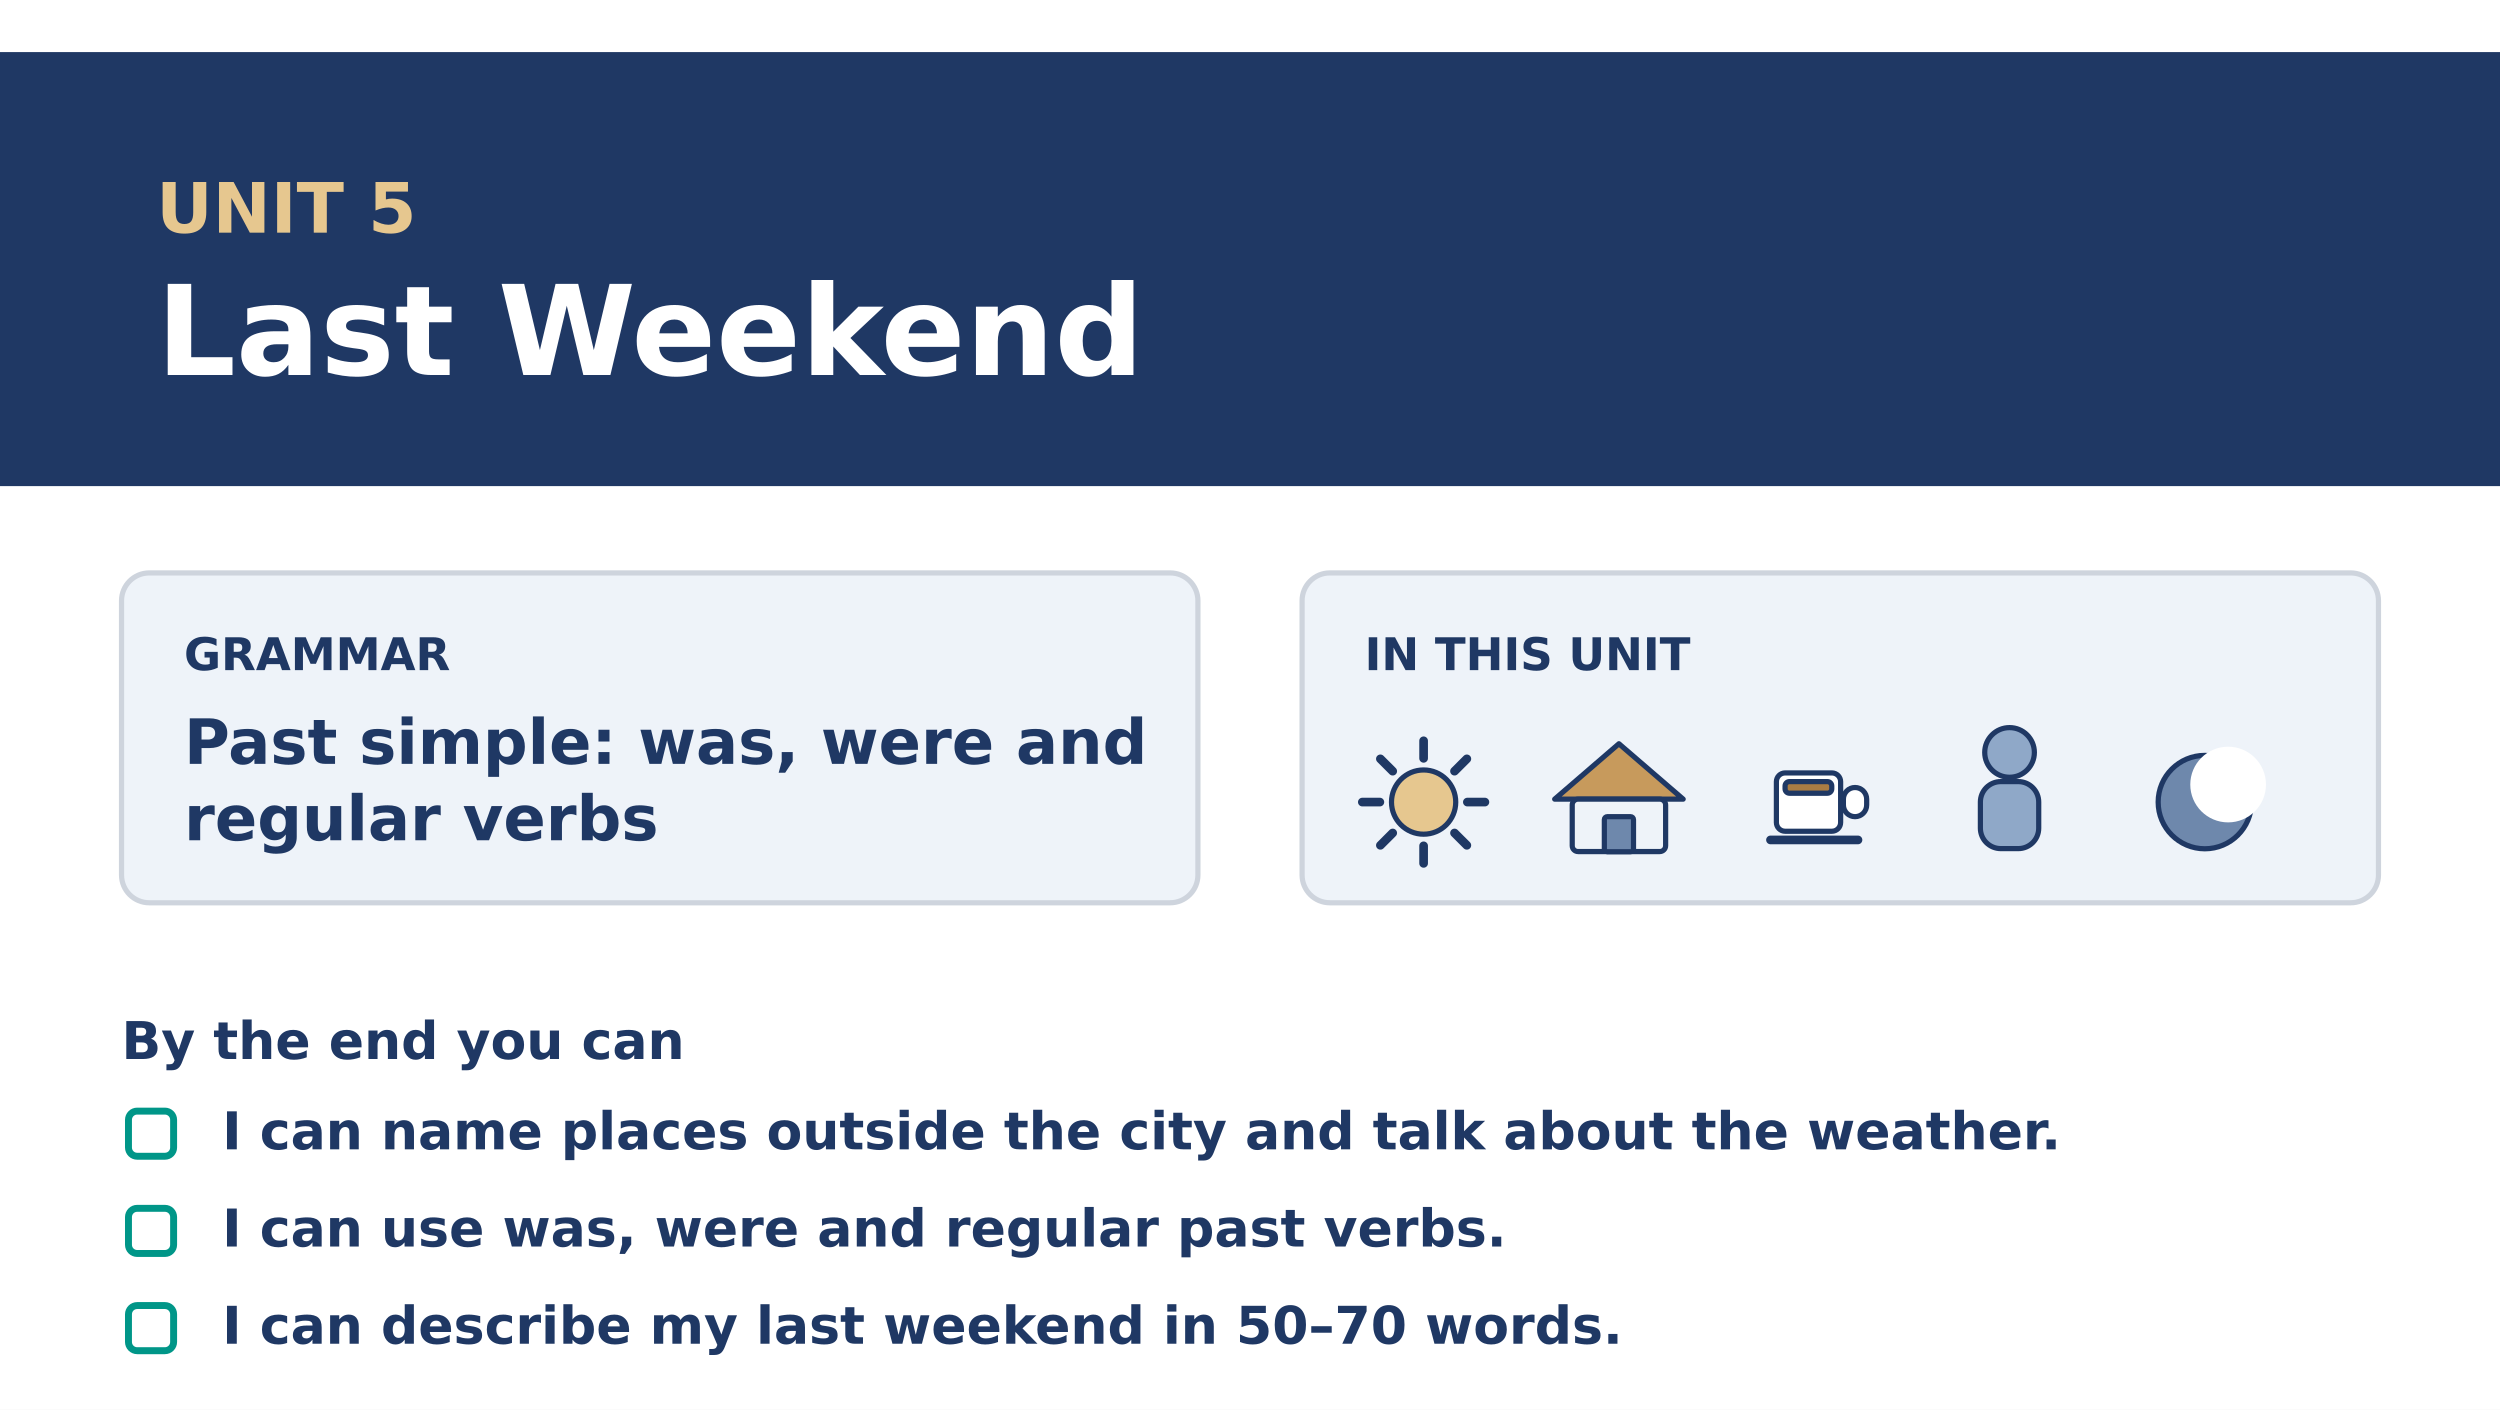
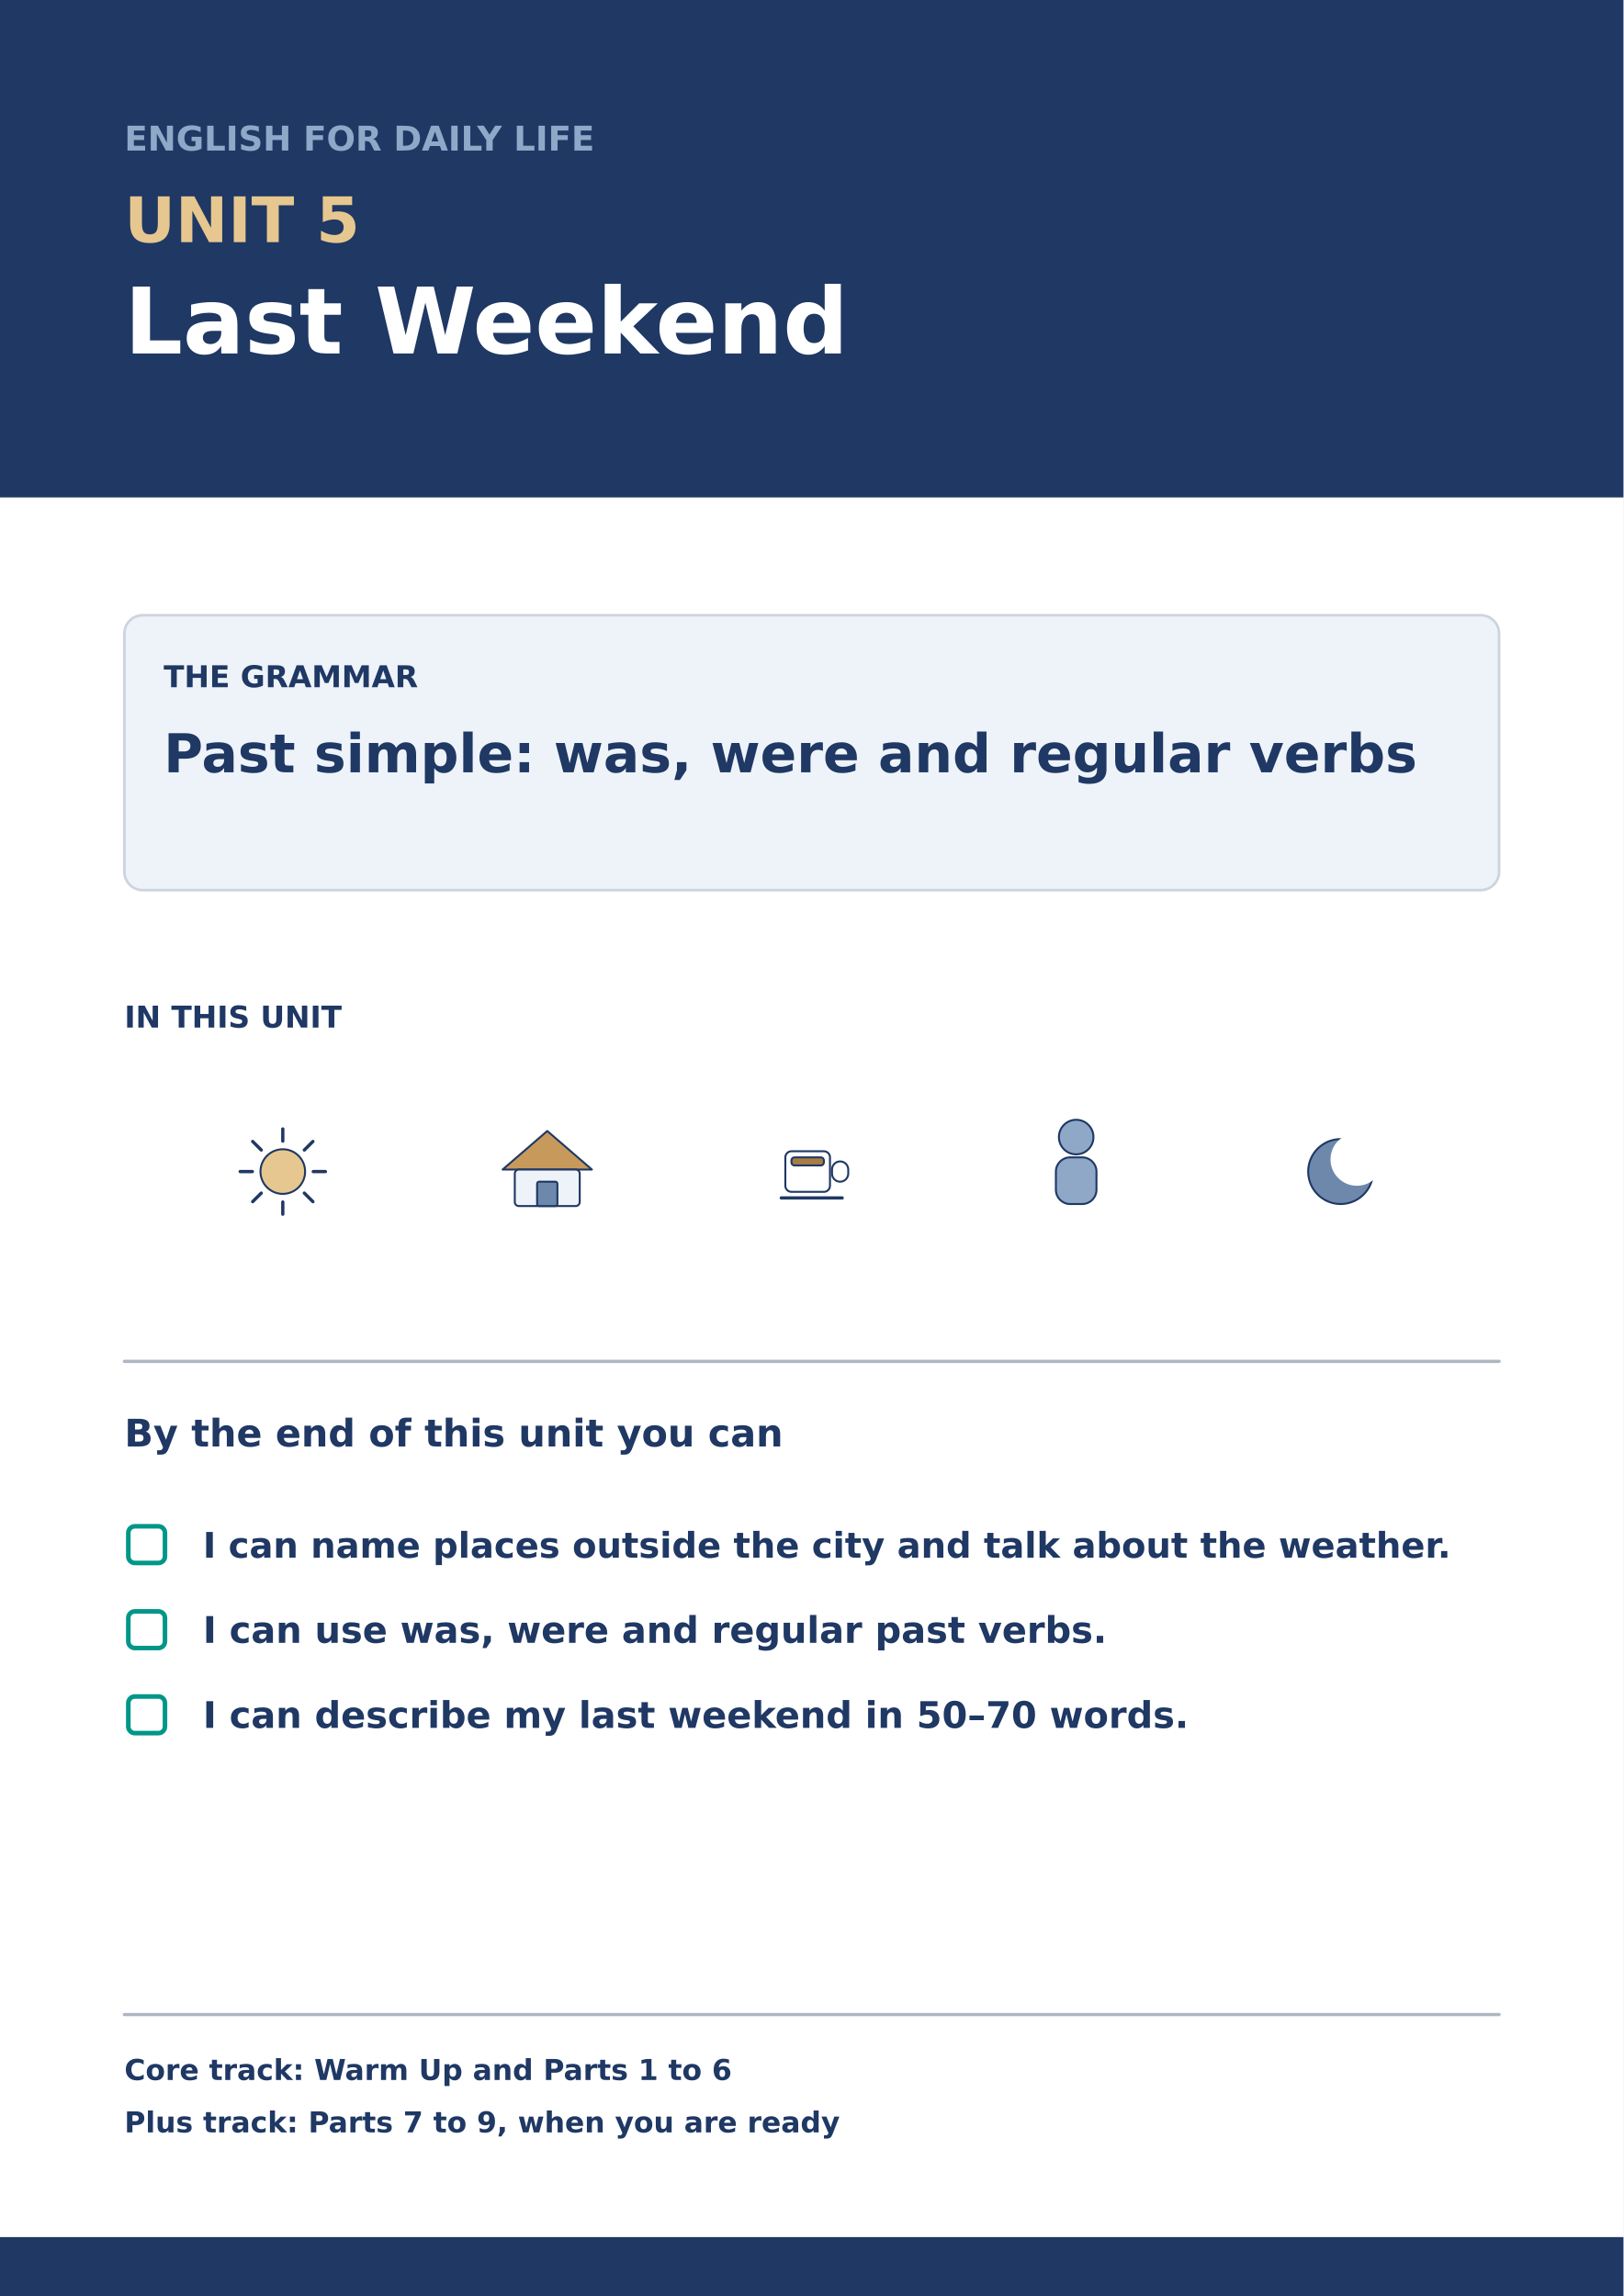
- <svg xmlns="http://www.w3.org/2000/svg" width="1440" height="812" viewBox="0 0 1440 812">
-   <rect width="1440" height="812" fill="#FFFFFF" />
-   <rect x="0.0" y="30.0" width="1440.0" height="250.0" rx="0" fill="#1F3864" stroke="#1F3864" stroke-width="0" />
-   <text x="90.0" y="134.0" font-family="DejaVu Sans" font-size="40" font-weight="bold" fill="#E6C78F" text-anchor="start">UNIT 5</text>
-   <text x="90.0" y="216.0" font-family="DejaVu Sans" font-size="72" font-weight="bold" fill="#FFFFFF" text-anchor="start">Last Weekend</text>
-   <rect x="70.0" y="330.0" width="620.0" height="190.0" rx="16" fill="#EEF3F9" stroke="#CED4DD" stroke-width="3" />
-   <text x="106.0" y="386.0" font-family="DejaVu Sans" font-size="26" font-weight="bold" fill="#1F3864" text-anchor="start">GRAMMAR</text>
-   <text x="106.0" y="440.0" font-family="DejaVu Sans" font-size="36" font-weight="bold" fill="#1F3864" text-anchor="start">Past simple: was, were and</text>
-   <text x="106.0" y="484.0" font-family="DejaVu Sans" font-size="36" font-weight="bold" fill="#1F3864" text-anchor="start">regular verbs</text>
-   <rect x="750.0" y="330.0" width="620.0" height="190.0" rx="16" fill="#EEF3F9" stroke="#CED4DD" stroke-width="3" />
-   <text x="786.0" y="386.0" font-family="DejaVu Sans" font-size="26" font-weight="bold" fill="#1F3864" text-anchor="start">IN THIS UNIT</text>
-   <circle cx="820.0" cy="462.0" r="18.5" fill="#E6C78F" stroke="#1F3864" stroke-width="3" />
-   <line x1="845.2" y1="462.0" x2="855.3" y2="462.0" stroke="#1F3864" stroke-width="5" stroke-linecap="round" />
-   <line x1="837.8" y1="479.8" x2="844.9" y2="486.9" stroke="#1F3864" stroke-width="5" stroke-linecap="round" />
-   <line x1="820.0" y1="487.2" x2="820.0" y2="497.3" stroke="#1F3864" stroke-width="5" stroke-linecap="round" />
-   <line x1="802.2" y1="479.8" x2="795.1" y2="486.9" stroke="#1F3864" stroke-width="5" stroke-linecap="round" />
-   <line x1="794.8" y1="462.0" x2="784.7" y2="462.0" stroke="#1F3864" stroke-width="5" stroke-linecap="round" />
-   <line x1="802.2" y1="444.2" x2="795.1" y2="437.1" stroke="#1F3864" stroke-width="5" stroke-linecap="round" />
-   <line x1="820.0" y1="436.8" x2="820.0" y2="426.7" stroke="#1F3864" stroke-width="5" stroke-linecap="round" />
-   <line x1="837.8" y1="444.2" x2="844.9" y2="437.1" stroke="#1F3864" stroke-width="5" stroke-linecap="round" />
-   <path d="M 895.5 460.3 L 932.5 428.4 L 969.5 460.3 Z" fill="#C79A5C" stroke="#1F3864" stroke-width="3" stroke-linecap="round" stroke-linejoin="round" />
-   <rect x="905.6" y="460.3" width="53.8" height="30.2" rx="3.36" fill="#EEF3F9" stroke="#1F3864" stroke-width="3" />
-   <rect x="924.1" y="470.4" width="16.8" height="20.2" rx="1.68" fill="#6E88AC" stroke="#1F3864" stroke-width="3" />
-   <rect x="1023.2" y="445.2" width="37.0" height="33.6" rx="5.04" fill="#FFFFFF" stroke="#1F3864" stroke-width="3" />
-   <rect x="1061.8" y="453.6" width="13.4" height="16.8" rx="6.72" fill="#FFFFFF" stroke="#1F3864" stroke-width="3" />
-   <rect x="1028.2" y="450.2" width="26.9" height="6.7" rx="2.52" fill="#A97C43" stroke="#1F3864" stroke-width="3" />
-   <line x1="1019.8" y1="483.8" x2="1070.2" y2="483.8" stroke="#1F3864" stroke-width="5" stroke-linecap="round" />
-   <circle cx="1157.5" cy="433.4" r="14.3" fill="#8FA8C8" stroke="#1F3864" stroke-width="3" />
-   <rect x="1140.7" y="450.2" width="33.6" height="38.6" rx="11.76" fill="#8FA8C8" stroke="#1F3864" stroke-width="3" />
-   <circle cx="1270.0" cy="462.0" r="26.9" fill="#6E88AC" stroke="#1F3864" stroke-width="3" />
-   <circle cx="1283.4" cy="451.9" r="21.8" fill="#FFFFFF" stroke="#1F3864" stroke-width="0" />
-   <text x="70.0" y="610.0" font-family="DejaVu Sans" font-size="30" font-weight="bold" fill="#1F3864" text-anchor="start">By the end you can</text>
-   <rect x="74.0" y="640.0" width="26.0" height="26.0" rx="5" fill="#FFFFFF" stroke="#009688" stroke-width="4" />
-   <text x="128.0" y="662.0" font-family="DejaVu Sans" font-size="30" font-weight="bold" fill="#1F3864" text-anchor="start">I can name places outside the city and talk about the weather.</text>
-   <rect x="74.0" y="696.0" width="26.0" height="26.0" rx="5" fill="#FFFFFF" stroke="#009688" stroke-width="4" />
-   <text x="128.0" y="718.0" font-family="DejaVu Sans" font-size="30" font-weight="bold" fill="#1F3864" text-anchor="start">I can use was, were and regular past verbs.</text>
-   <rect x="74.0" y="752.0" width="26.0" height="26.0" rx="5" fill="#FFFFFF" stroke="#009688" stroke-width="4" />
-   <text x="128.0" y="774.0" font-family="DejaVu Sans" font-size="30" font-weight="bold" fill="#1F3864" text-anchor="start">I can describe my last weekend in 50–70 words.</text>
+ <svg xmlns="http://www.w3.org/2000/svg" width="2480" height="3508" viewBox="0 0 2480 3508">
+   <rect width="2480" height="3508" fill="#FFFFFF" />
+   <rect x="0.0" y="0.0" width="2480.0" height="760.0" rx="0" fill="#1F3864" stroke="#1F3864" stroke-width="0" />
+   <text x="190.0" y="230.0" font-family="DejaVu Sans" font-size="52" font-weight="bold" fill="#8FA8C8" text-anchor="start">ENGLISH FOR DAILY LIFE</text>
+   <text x="190.0" y="370.0" font-family="DejaVu Sans" font-size="96" font-weight="bold" fill="#E6C78F" text-anchor="start">UNIT 5</text>
+   <text x="190.0" y="540.0" font-family="DejaVu Sans" font-size="140" font-weight="bold" fill="#FFFFFF" text-anchor="start">Last Weekend</text>
+   <rect x="190.0" y="940.0" width="2100.0" height="420.0" rx="28" fill="#EEF3F9" stroke="#CED4DD" stroke-width="4" />
+   <text x="250.0" y="1050.0" font-family="DejaVu Sans" font-size="46" font-weight="bold" fill="#1F3864" text-anchor="start">THE GRAMMAR</text>
+   <text x="250.0" y="1180.0" font-family="DejaVu Sans" font-size="82" font-weight="bold" fill="#1F3864" text-anchor="start">Past simple: was, were and regular verbs</text>
+   <text x="190.0" y="1570.0" font-family="DejaVu Sans" font-size="46" font-weight="bold" fill="#1F3864" text-anchor="start">IN THIS UNIT</text>
+   <circle cx="432.0" cy="1790.0" r="34.1" fill="#E6C78F" stroke="#1F3864" stroke-width="3" />
+   <line x1="478.5" y1="1790.0" x2="497.1" y2="1790.0" stroke="#1F3864" stroke-width="5" stroke-linecap="round" />
+   <line x1="464.9" y1="1822.9" x2="478.0" y2="1836.0" stroke="#1F3864" stroke-width="5" stroke-linecap="round" />
+   <line x1="432.0" y1="1836.5" x2="432.0" y2="1855.1" stroke="#1F3864" stroke-width="5" stroke-linecap="round" />
+   <line x1="399.1" y1="1822.9" x2="386.0" y2="1836.0" stroke="#1F3864" stroke-width="5" stroke-linecap="round" />
+   <line x1="385.5" y1="1790.0" x2="366.9" y2="1790.0" stroke="#1F3864" stroke-width="5" stroke-linecap="round" />
+   <line x1="399.1" y1="1757.1" x2="386.0" y2="1744.0" stroke="#1F3864" stroke-width="5" stroke-linecap="round" />
+   <line x1="432.0" y1="1743.5" x2="432.0" y2="1724.9" stroke="#1F3864" stroke-width="5" stroke-linecap="round" />
+   <line x1="464.9" y1="1757.1" x2="478.0" y2="1744.0" stroke="#1F3864" stroke-width="5" stroke-linecap="round" />
+   <path d="M 767.8 1786.9 L 836.0 1728.0 L 904.2 1786.9 Z" fill="#C79A5C" stroke="#1F3864" stroke-width="3" stroke-linecap="round" stroke-linejoin="round" />
+   <rect x="786.4" y="1786.9" width="99.2" height="55.8" rx="6.2" fill="#EEF3F9" stroke="#1F3864" stroke-width="3" />
+   <rect x="820.5" y="1805.5" width="31.0" height="37.2" rx="3.1" fill="#6E88AC" stroke="#1F3864" stroke-width="3" />
+   <rect x="1199.7" y="1759.0" width="68.2" height="62.0" rx="9.3" fill="#FFFFFF" stroke="#1F3864" stroke-width="3" />
+   <rect x="1271.0" y="1774.5" width="24.8" height="31.0" rx="12.4" fill="#FFFFFF" stroke="#1F3864" stroke-width="3" />
+   <rect x="1209.0" y="1768.3" width="49.6" height="12.4" rx="4.65" fill="#A97C43" stroke="#1F3864" stroke-width="3" />
+   <line x1="1193.5" y1="1830.3" x2="1286.5" y2="1830.3" stroke="#1F3864" stroke-width="5" stroke-linecap="round" />
+   <circle cx="1644.0" cy="1737.3" r="26.4" fill="#8FA8C8" stroke="#1F3864" stroke-width="3" />
+   <rect x="1613.0" y="1768.3" width="62.0" height="71.3" rx="21.7" fill="#8FA8C8" stroke="#1F3864" stroke-width="3" />
+   <circle cx="2048.0" cy="1790.0" r="49.6" fill="#6E88AC" stroke="#1F3864" stroke-width="3" />
+   <circle cx="2072.8" cy="1771.4" r="40.3" fill="#FFFFFF" stroke="#1F3864" stroke-width="0" />
+   <line x1="190.0" y1="2080.0" x2="2290.0" y2="2080.0" stroke="#AEB6C2" stroke-width="5" stroke-linecap="round" />
+   <text x="190.0" y="2210.0" font-family="DejaVu Sans" font-size="58" font-weight="bold" fill="#1F3864" text-anchor="start">By the end of this unit you can</text>
+   <rect x="196.0" y="2332.0" width="56.0" height="56.0" rx="10" fill="#FFFFFF" stroke="#009688" stroke-width="7" />
+   <text x="310.0" y="2380.0" font-family="DejaVu Sans" font-size="54" font-weight="bold" fill="#1F3864" text-anchor="start">I can name places outside the city and talk about the weather.</text>
+   <rect x="196.0" y="2462.0" width="56.0" height="56.0" rx="10" fill="#FFFFFF" stroke="#009688" stroke-width="7" />
+   <text x="310.0" y="2510.0" font-family="DejaVu Sans" font-size="56" font-weight="bold" fill="#1F3864" text-anchor="start">I can use was, were and regular past verbs.</text>
+   <rect x="196.0" y="2592.0" width="56.0" height="56.0" rx="10" fill="#FFFFFF" stroke="#009688" stroke-width="7" />
+   <text x="310.0" y="2640.0" font-family="DejaVu Sans" font-size="56" font-weight="bold" fill="#1F3864" text-anchor="start">I can describe my last weekend in 50–70 words.</text>
+   <line x1="190.0" y1="3078.0" x2="2290.0" y2="3078.0" stroke="#AEB6C2" stroke-width="5" stroke-linecap="round" />
+   <text x="190.0" y="3178.0" font-family="DejaVu Sans" font-size="44" font-weight="bold" fill="#1F3864" text-anchor="start">Core track: Warm Up and Parts 1 to 6</text>
+   <text x="190.0" y="3258.0" font-family="DejaVu Sans" font-size="44" font-weight="bold" fill="#1F3864" text-anchor="start">Plus track: Parts 7 to 9, when you are ready</text>
+   <rect x="0.0" y="3418.0" width="2480.0" height="90.0" rx="0" fill="#1F3864" stroke="#1F3864" stroke-width="0" />
</svg>
